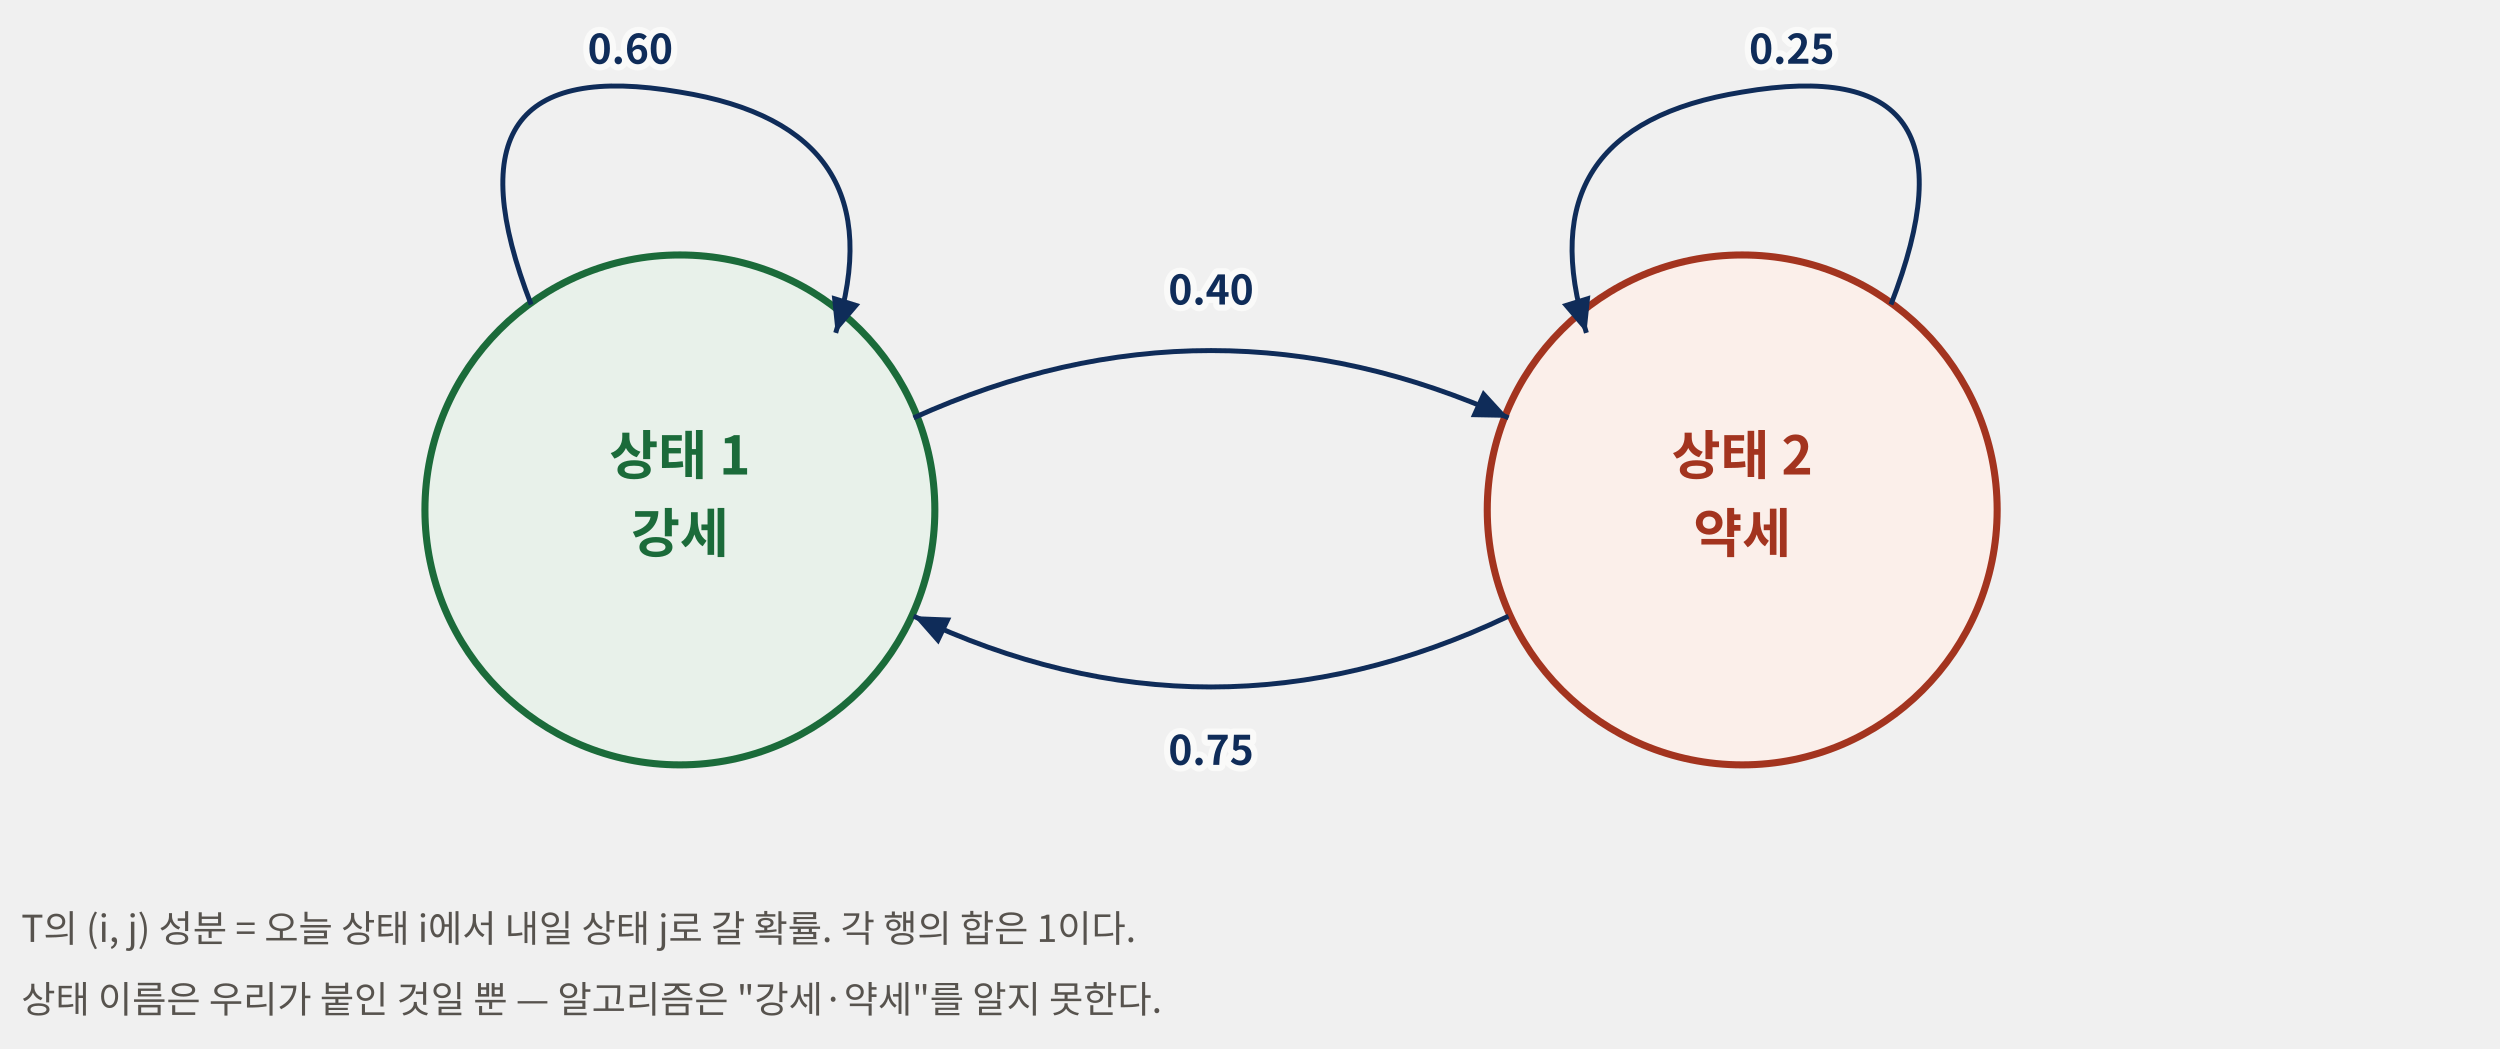
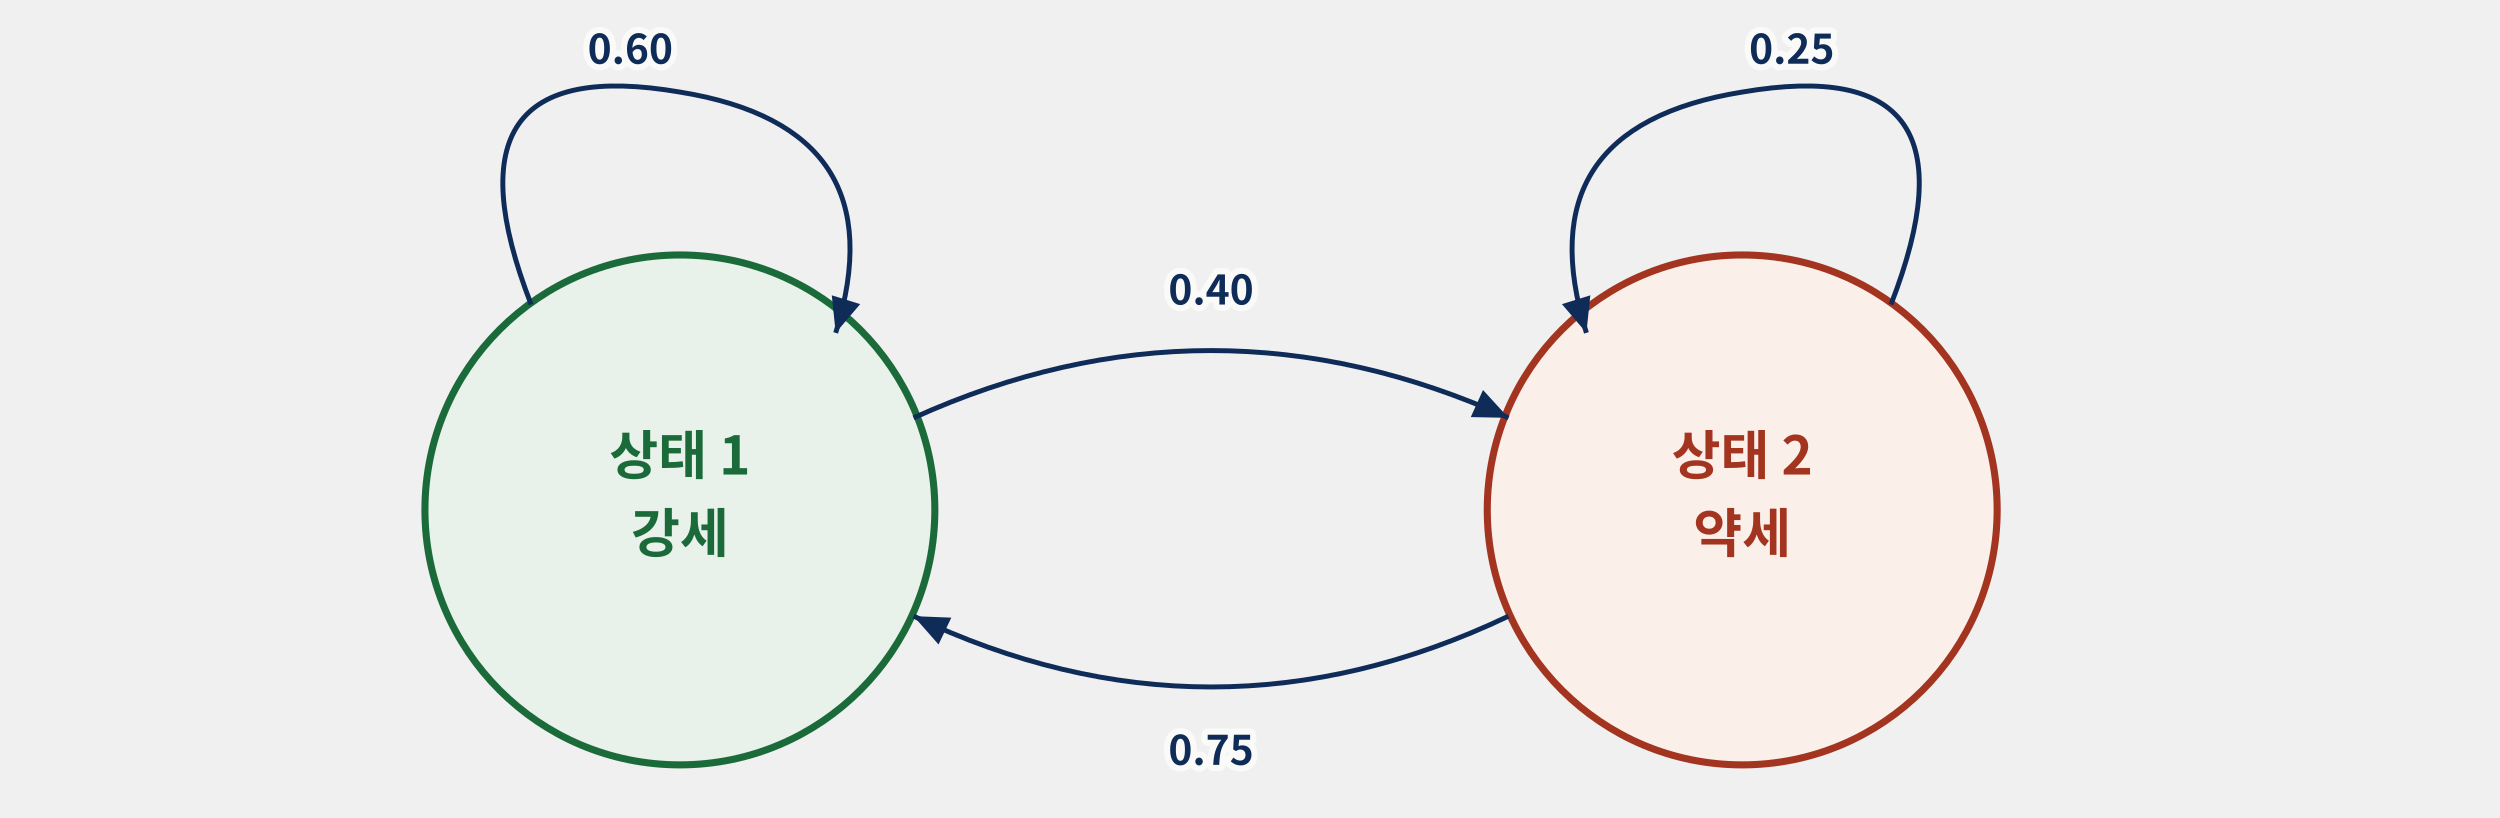
- <svg xmlns="http://www.w3.org/2000/svg" viewBox="18 6 706 296" font-family="Noto Sans CJK KR,Apple SD Gothic Neo,Malgun Gothic,Noto Sans KR,NanumGothic,Inter,system-ui,sans-serif" role="img">
+ <svg xmlns="http://www.w3.org/2000/svg" viewBox="18 6 706 231" font-family="Noto Sans CJK KR,Apple SD Gothic Neo,Malgun Gothic,Noto Sans KR,NanumGothic,Inter,system-ui,sans-serif" role="img">
  <defs>
    <marker id="ah" markerWidth="9" markerHeight="9" refX="7" refY="3" orient="auto">
      <path d="M0,0 L7,3 L0,6 Z" fill="#0F2C59" />
    </marker>
    <marker id="ahr" markerWidth="9" markerHeight="9" refX="7" refY="3" orient="auto">
      <path d="M0,0 L7,3 L0,6 Z" fill="#A3341F" />
    </marker>
    <marker id="ahg" markerWidth="9" markerHeight="9" refX="7" refY="3" orient="auto">
      <path d="M0,0 L7,3 L0,6 Z" fill="#1B6B3A" />
    </marker>
    <style>
      .t{fill:#0F0F10;font-size:13px;font-weight:700;text-anchor:middle}
      .tl{fill:#0F0F10;font-size:12.5px;font-weight:700;text-anchor:start}
      .s{fill:#57534E;font-size:10.5px;text-anchor:middle}
      .sl{fill:#57534E;font-size:10.5px;text-anchor:start}
      .sr{fill:#57534E;font-size:10.5px;text-anchor:end}
      .lab{fill:#0F2C59;font-size:11.5px;font-weight:700;text-anchor:middle}
      .labl{fill:#0F2C59;font-size:11.5px;font-weight:700;text-anchor:start}
      .box{fill:#fff;stroke:#0F2C59;stroke-width:1.4}
      .key{fill:#0F2C59;stroke:#0F2C59}
      .tk{fill:#fff;font-size:13px;font-weight:700;text-anchor:middle}
      .sk{fill:#C7D2E6;font-size:10.5px;text-anchor:middle}
      .good{fill:#E8F1EA;stroke:#1B6B3A;stroke-width:1.4}
      .goodt{fill:#1B6B3A;font-size:11px;font-weight:700;text-anchor:middle}
      .warn{fill:#FBEFEA;stroke:#A3341F;stroke-width:1.4}
      .warnt{fill:#A3341F;font-size:11px;font-weight:700;text-anchor:middle}
      .muted{fill:#F3F1EC;stroke:#8A8377;stroke-width:1.3}
      .mutedt{fill:#6B6357;font-size:10.5px;font-weight:700;text-anchor:middle}
      .a{stroke:#0F2C59;stroke-width:1.4;fill:none;marker-end:url(#ah)}
      .ar{stroke:#A3341F;stroke-width:1.4;fill:none;marker-end:url(#ahr)}
      .ag{stroke:#1B6B3A;stroke-width:1.4;fill:none;marker-end:url(#ahg)}
      .plain{stroke:#0F2C59;stroke-width:1.3;fill:none}
      .axis{stroke:#8A8377;stroke-width:1.1;fill:none}
      .grid{stroke:#E7E5E4;stroke-width:1;fill:none}
      .ln{stroke:#0F2C59;stroke-width:2.2;fill:none;stroke-linejoin:round;stroke-linecap:round}
      .lnr{stroke:#A3341F;stroke-width:2.2;fill:none;stroke-linejoin:round;stroke-linecap:round}
      .lng{stroke:#1B6B3A;stroke-width:2.2;fill:none;stroke-linejoin:round;stroke-linecap:round}
      .lnthin{stroke:#9AA9C4;stroke-width:1.1;fill:none;stroke-linejoin:round}
      .dash{stroke:#8A8377;stroke-width:1.2;fill:none;stroke-dasharray:5 4}
      .band{fill:#0F2C59;opacity:.07}
      .bandr{fill:#A3341F;opacity:.09}
      .edge{fill:none;stroke:#0F2C59;stroke-width:1.3}
      .halo{paint-order:stroke fill;stroke:#FAFAF9;stroke-width:3.5px;stroke-linejoin:round}
    </style>
  </defs>
  <circle cx="210" cy="150" r="72" fill="#E8F1EA" stroke="#1B6B3A" stroke-width="2" />
  <text class="goodt" x="210" y="140" style="font-size:15px">상태 1</text>
  <text class="goodt" x="210" y="162" style="font-size:15px">강세</text>
  <circle cx="510" cy="150" r="72" fill="#FBEFEA" stroke="#A3341F" stroke-width="2" />
  <text class="warnt" x="510" y="140" style="font-size:15px">상태 2</text>
  <text class="warnt" x="510" y="162" style="font-size:15px">약세</text>
  <path class="a" d="M276,124 Q360,86 444,124" />
  <text class="lab halo" x="360" y="92">0.40</text>
  <path class="a" d="M444,180 Q360,220 276,180" />
  <text class="lab halo" x="360" y="222">0.75</text>
  <path class="a" d="M168,92 Q140,20 210,32 Q272,42 254,100" />
  <text class="lab halo" x="196" y="24">0.60</text>
  <path class="a" d="M552,92 Q580,20 510,32 Q448,42 466,100" />
  <text class="lab halo" x="524" y="24">0.25</text>
-   <text class="sl" x="24" y="272">T의 (i, j) 성분 = 오늘 상태 i에서 내일 상태 j로 갈 확률. 각 행의 합은 1이다.</text>
-   <text class="sl" x="24" y="292">상태 이름은 우리가 붙인 것일 뿐 — 알고리즘은 "강세·약세"를 알지 못한다.</text>
</svg>
